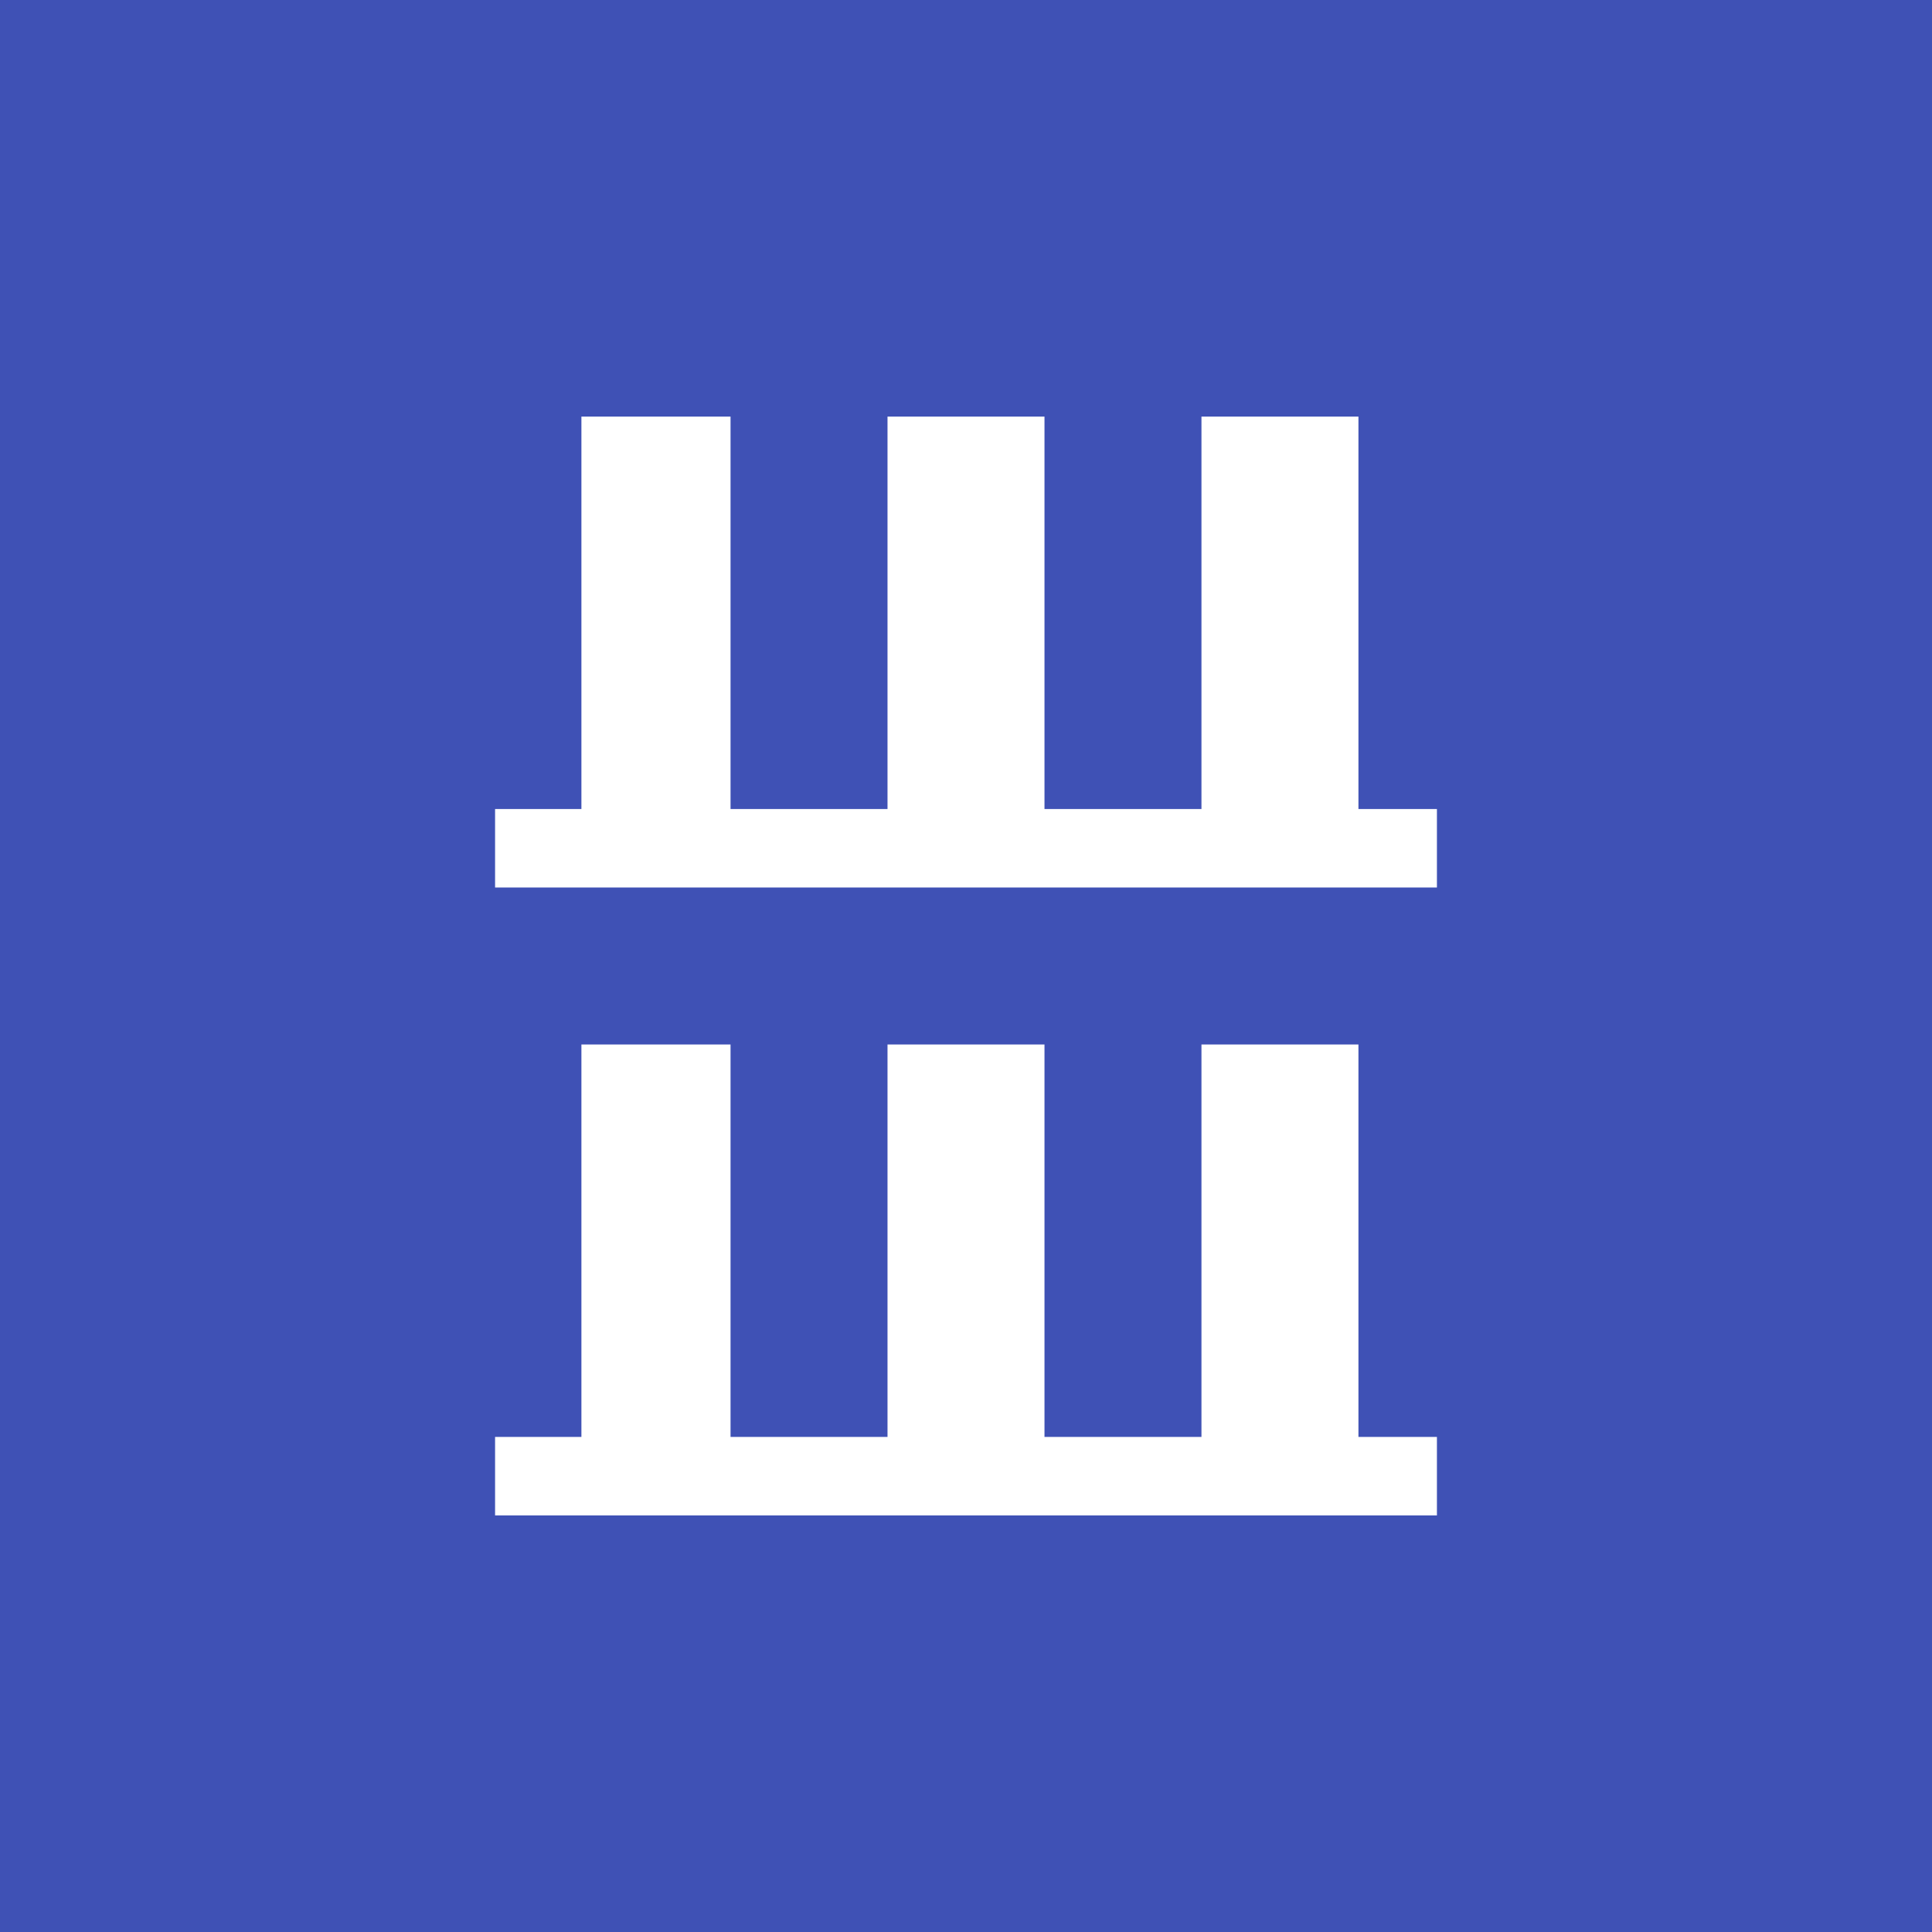
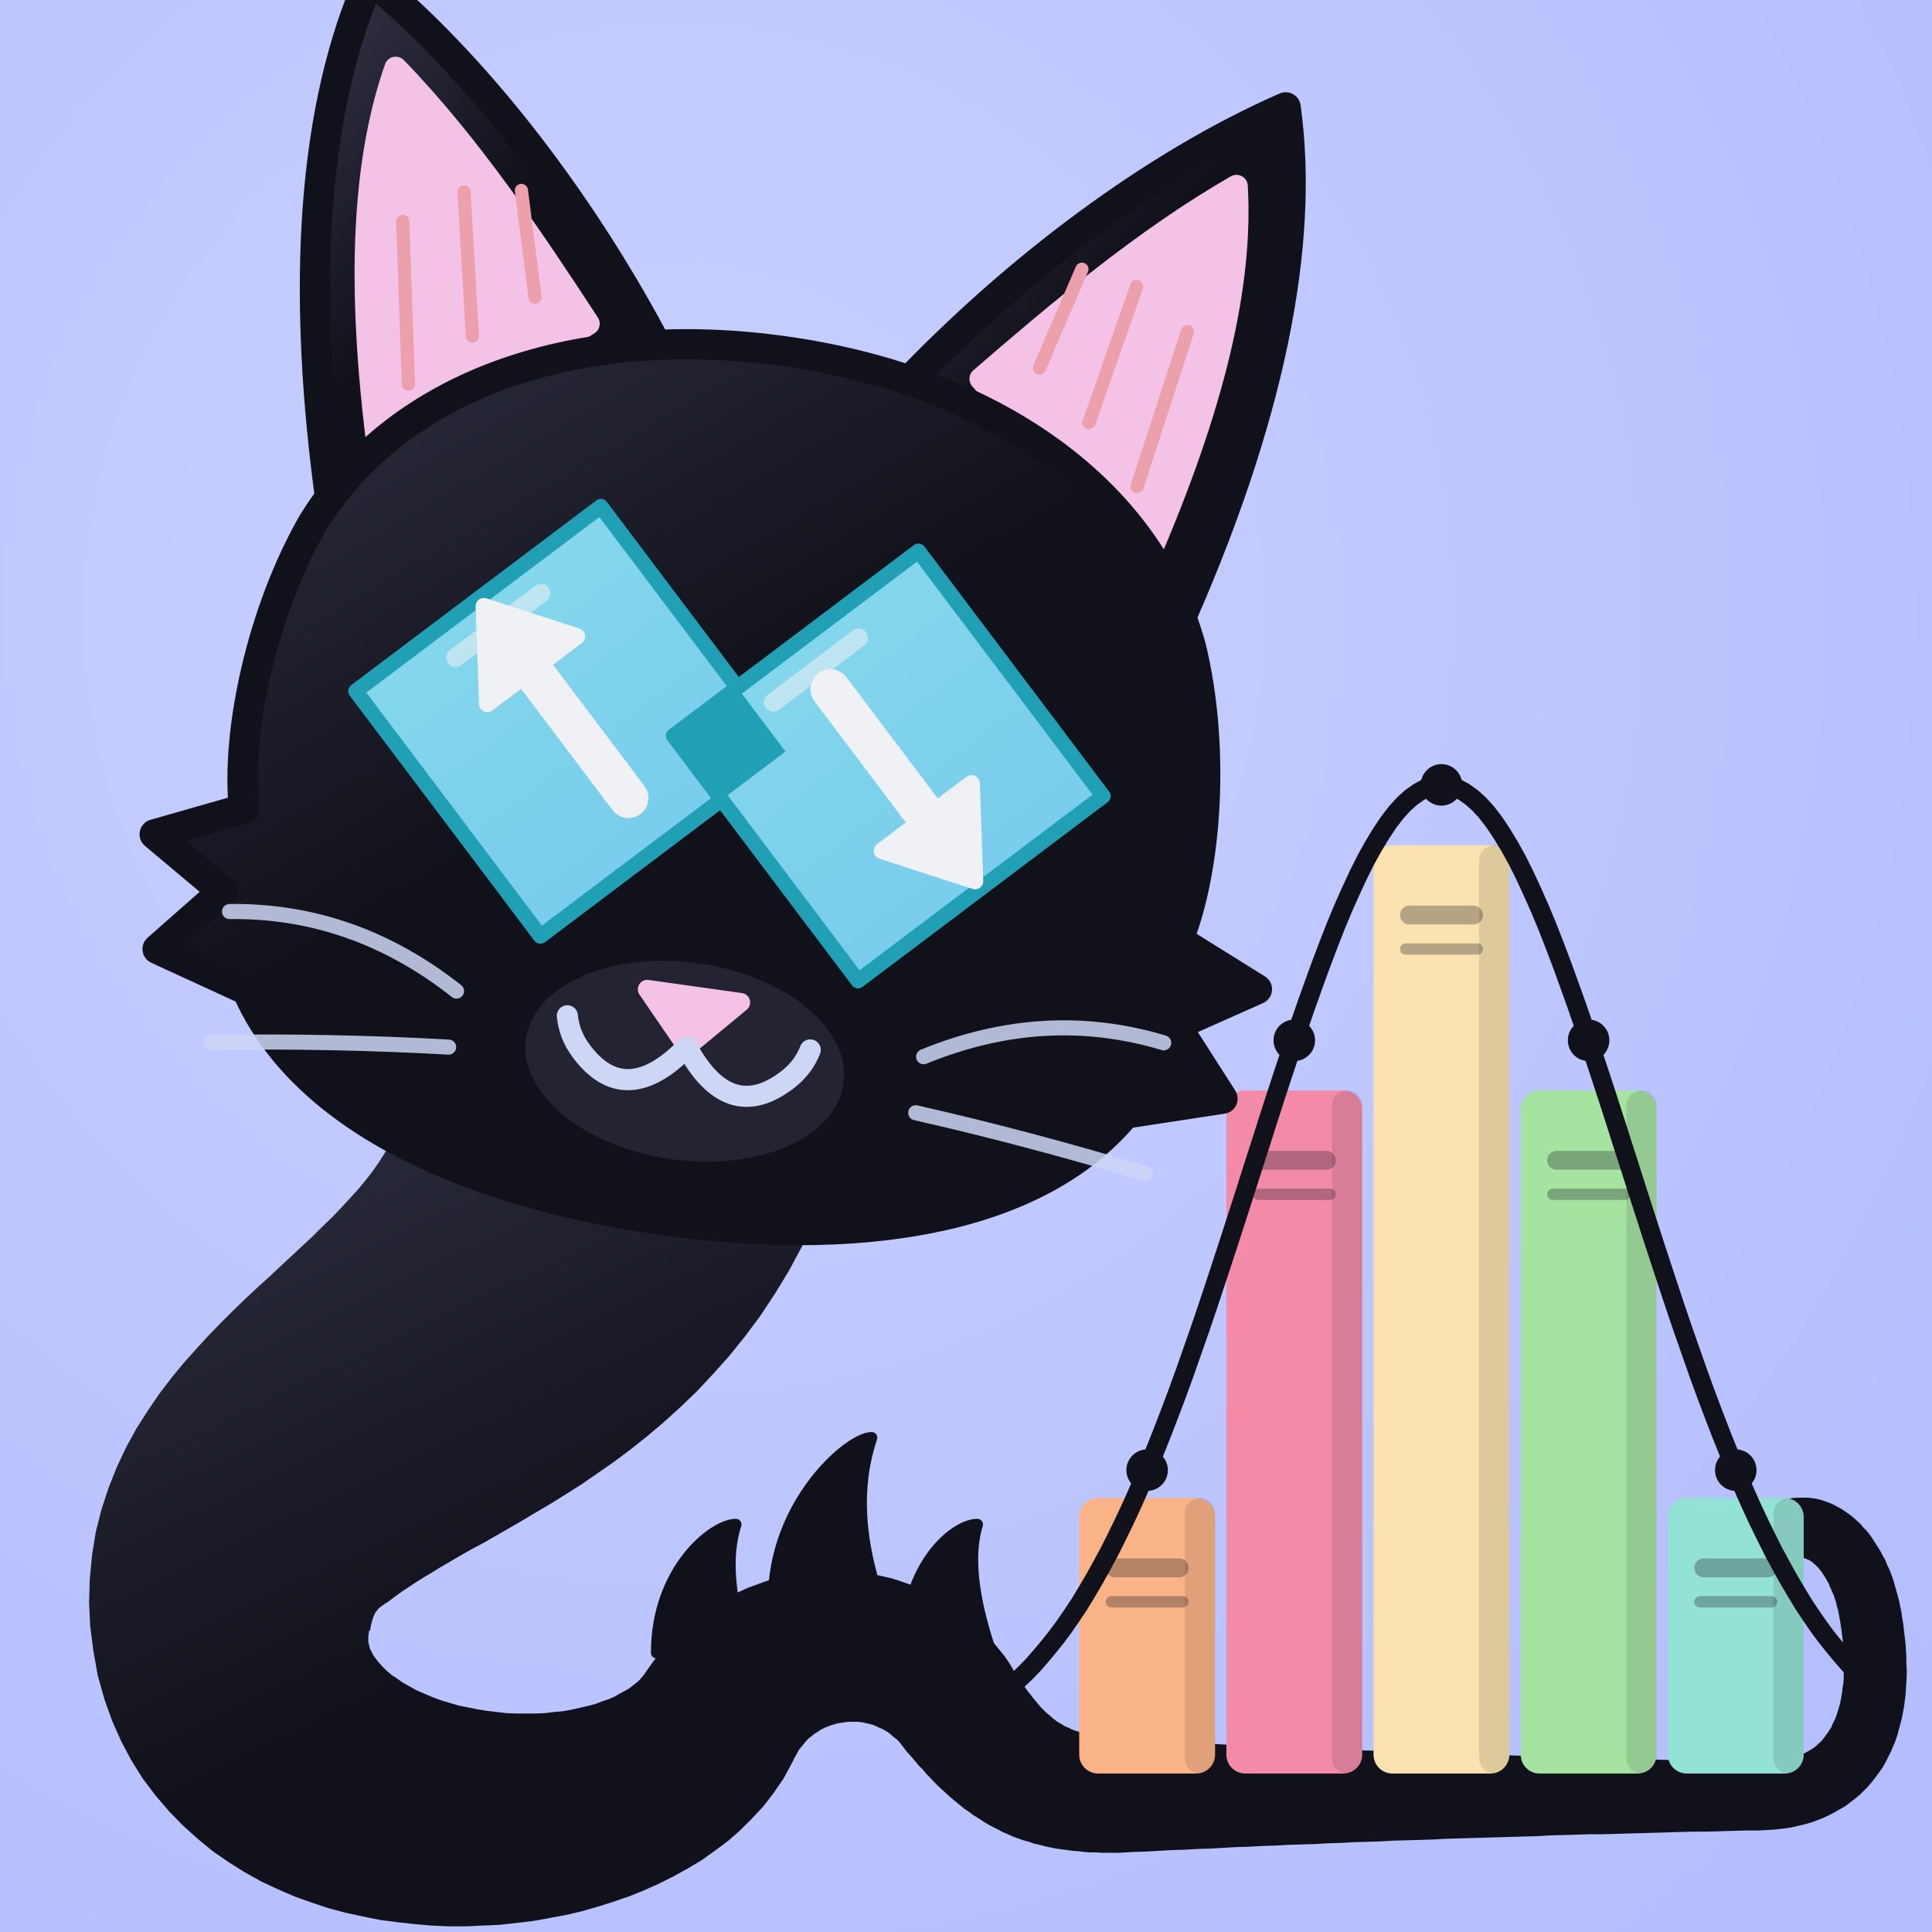
- <svg xmlns="http://www.w3.org/2000/svg" viewBox="0 0 24 24" width="1000" height="1000">
-   <rect width="24" height="24" fill="#3f51b5" />
-   <g transform="translate(4.2 4.2) scale(0.65)">
-     <path fill="#ffffff" d="M19.5 9V1.5h-3V9h-3V1.5h-3V9h-3V1.5H4.65V9H3v1.5h18V9zm0 4.5h-3V21h-3v-7.5h-3V21h-3v-7.5H4.65V21H3v1.5h18V21h-1.5z" />
+ <svg xmlns="http://www.w3.org/2000/svg" viewBox="0 0 512 512" width="512" height="512">
+   <defs>
+     <radialGradient id="bg" cx="0.35" cy="0.32" r="0.85">
+       <stop offset="0" stop-color="#c9d0ff" />
+       <stop offset="1" stop-color="#b4befe" />
+     </radialGradient>
+     <linearGradient id="lens" x1="0" y1="0" x2="1" y2="1">
+       <stop offset="0" stop-color="#89dceb" />
+       <stop offset="1" stop-color="#74c7ec" />
+     </linearGradient>
+     <linearGradient id="fur" x1="0" y1="0" x2="1" y2="1">
+       <stop offset="0" stop-color="#313244" />
+       <stop offset="0.45" stop-color="#11111b" />
+     </linearGradient>
+   </defs>
+   <rect width="512" height="512" fill="url(#bg)" />
+   <path d="M174 438 C174 416.0 189 404 195 404 Q190.8 417.0 198 438 Z" fill="#11111b" stroke="#11111b" stroke-width="3" stroke-linejoin="round" />
+   <path d="M205 424 C205 398.4 225 381 231 381 Q224.6 399.85 233 424 Z" fill="#11111b" stroke="#11111b" stroke-width="3" stroke-linejoin="round" />
+   <path d="M240 436 C240 414.8 253 404 259 404 Q255.4 415.7 262 436 Z" fill="#11111b" stroke="#11111b" stroke-width="3" stroke-linejoin="round" />
+   <path d="M108.4 277.3 L108.3 281.1 L108.4 283.4 L108.3 285.5 L108.2 287.6 L108.0 289.6 L107.7 291.6 L107.3 293.5 L106.7 295.5 L106.0 297.5 L105.2 299.6 L104.2 301.7 L103.0 303.8 L101.7 306.0 L100.2 308.3 L98.6 310.6 L96.8 312.9 L94.8 315.3 L92.6 317.7 L90.4 320.1 L88.0 322.6 L85.4 325.1 L82.8 327.7 L80.0 330.3 L77.1 333.0 L74.2 335.7 L71.1 338.6 L68.0 341.4 L64.8 344.4 L61.6 347.5 L58.4 350.7 L55.1 354.1 L51.9 357.6 L48.6 361.3 L45.4 365.2 L42.2 369.4 L39.2 373.8 L36.2 378.5 L33.5 383.4 L31.0 388.7 L28.8 394.2 L26.9 400.0 L25.4 405.9 L24.4 412.1 L23.8 418.3 L23.6 424.6 L23.9 430.9 L24.7 437.2 L25.9 444.0 L27.7 450.4 L29.7 456.0 L32.1 461.4 L34.8 466.5 L37.8 471.3 L41.2 475.8 L44.7 479.9 L48.5 483.8 L52.4 487.3 L56.4 490.6 L60.6 493.5 L64.9 496.2 L69.2 498.6 L73.7 500.7 L78.1 502.6 L82.6 504.2 L87.1 505.7 L91.6 506.9 L96.2 507.9 L100.7 508.8 L105.3 509.4 L109.8 509.9 L114.4 510.3 L118.9 510.5 L123.4 510.5 L127.9 510.3 L132.4 510.1 L136.8 509.6 L141.2 509.1 L145.6 508.3 L149.9 507.5 L154.2 506.5 L158.4 505.3 L162.5 504.0 L166.6 502.6 L170.6 501.0 L174.6 499.2 L178.4 497.3 L182.2 495.2 L185.9 493.0 L189.4 490.5 L192.9 487.9 L196.2 485.0 L199.3 481.9 L202.3 478.7 L205.0 475.2 L207.6 471.4 L209.4 468.1 L210.1 466.8 L210.4 466.1 L210.8 465.4 L211.2 464.7 L211.5 464.1 L211.9 463.5 L212.4 462.9 L212.8 462.4 L213.3 461.8 L213.7 461.3 L214.2 460.8 L214.7 460.4 L215.2 460.0 L215.8 459.5 L216.3 459.2 L216.9 458.8 L217.5 458.4 L218.1 458.1 L218.7 457.8 L219.3 457.6 L220.0 457.3 L220.6 457.1 L221.3 456.9 L222.0 456.7 L222.6 456.6 L223.3 456.5 L224.0 456.4 L224.7 456.3 L225.4 456.3 L226.1 456.3 L226.8 456.3 L227.5 456.3 L228.2 456.4 L228.9 456.5 L229.6 456.7 L230.2 456.8 L230.9 457.0 L231.6 457.2 L232.3 457.5 L232.9 457.8 L233.6 458.1 L234.2 458.4 L234.9 458.8 L235.5 459.2 L236.1 459.7 L236.7 460.2 L237.3 460.7 L237.7 461.0 L238.3 461.6 L239.3 462.9 L240.3 464.2 L241.4 465.4 L242.4 466.6 L243.4 467.8 L244.5 468.9 L245.5 470.1 L246.6 471.2 L247.6 472.3 L248.7 473.4 L249.8 474.4 L250.9 475.4 L252.0 476.4 L253.2 477.4 L254.3 478.3 L255.5 479.3 L256.7 480.1 L257.9 481.0 L259.2 481.8 L260.4 482.6 L261.7 483.4 L263.0 484.1 L264.4 484.8 L265.7 485.5 L267.1 486.1 L268.4 486.7 L269.8 487.2 L271.2 487.7 L272.7 488.1 L274.1 488.6 L275.5 488.9 L277.0 489.3 L278.4 489.6 L279.9 489.9 L281.4 490.1 L282.9 490.3 L284.4 490.5 L285.9 490.6 L287.4 490.8 L288.9 490.9 L290.4 490.9 L292.0 491.0 L293.5 491.0 L295.1 491.0 L296.7 491.0 L298.4 490.9 L300.0 490.8 L303.4 490.7 L306.9 490.5 L310.3 490.3 L313.8 490.2 L317.2 490.0 L320.7 489.9 L324.1 489.7 L327.6 489.5 L331.0 489.4 L334.5 489.2 L337.9 489.1 L341.4 488.9 L344.9 488.8 L348.3 488.7 L351.8 488.5 L355.3 488.4 L358.7 488.2 L362.2 488.1 L365.7 488.0 L369.1 487.8 L372.6 487.7 L376.1 487.6 L379.5 487.5 L383.0 487.3 L386.5 487.2 L389.9 487.1 L393.4 487.0 L396.9 486.9 L400.3 486.8 L403.8 486.7 L407.3 486.6 L410.7 486.4 L414.2 486.3 L417.7 486.2 L421.1 486.1 L424.6 486.1 L428.1 486.0 L431.5 485.9 L435.0 485.8 L438.4 485.7 L441.9 485.6 L445.3 485.5 L448.8 485.4 L452.2 485.4 L455.7 485.3 L459.1 485.2 L462.6 485.1 L466.0 485.1 L467.9 485.0 L469.8 484.9 L471.6 484.7 L473.4 484.5 L475.1 484.2 L476.8 483.8 L478.5 483.4 L480.2 482.9 L481.8 482.3 L483.3 481.7 L484.8 481.0 L486.3 480.2 L487.7 479.4 L489.1 478.6 L490.4 477.6 L491.7 476.6 L492.9 475.6 L494.0 474.5 L495.1 473.4 L496.1 472.2 L497.1 470.9 L498.0 469.7 L498.9 468.4 L499.7 467.0 L500.4 465.6 L501.1 464.2 L501.7 462.8 L502.3 461.4 L502.8 459.9 L503.2 458.4 L503.6 456.9 L504.0 455.4 L504.3 453.8 L504.6 452.2 L504.8 450.7 L505.0 449.0 L505.1 447.4 L505.2 445.8 L505.3 444.2 L505.3 442.5 L505.2 440.8 L505.2 439.1 L505.1 437.4 L505.0 435.7 L504.8 434.0 L504.6 432.3 L504.4 430.5 L504.1 428.8 L503.9 427.3 L503.6 425.8 L503.3 424.3 L502.9 422.8 L502.5 421.4 L502.1 420.0 L501.7 418.6 L501.2 417.2 L500.7 415.9 L500.1 414.7 L499.6 413.4 L498.9 412.2 L498.3 411.0 L497.6 409.9 L496.9 408.8 L496.2 407.7 L495.5 406.7 L494.7 405.7 L493.8 404.8 L493.0 403.8 L492.1 403.0 L491.2 402.2 L490.2 401.4 L489.2 400.7 L488.2 400.0 L487.1 399.4 L486.0 398.8 L484.9 398.3 L483.8 397.9 L482.6 397.5 L481.4 397.2 L480.1 397.0 L478.9 396.9 L477.6 396.9 L476.3 396.9 L475.0 397.0 L473.8 397.3 L472.5 397.6 L471.3 398.0 L470.1 398.5 L468.9 399.0 L467.8 399.7 L466.7 400.4 L465.7 401.2 L464.6 402.0 L463.7 402.9 L462.7 403.9 L462.0 404.7 L474.0 415.3 L474.5 414.7 L474.9 414.3 L475.2 414.0 L475.5 413.7 L475.8 413.5 L476.1 413.4 L476.3 413.2 L476.6 413.1 L476.8 413.0 L477.0 413.0 L477.1 412.9 L477.3 412.9 L477.5 412.9 L477.6 412.9 L477.8 412.9 L478.0 412.9 L478.1 412.9 L478.4 413.0 L478.6 413.1 L478.8 413.2 L479.1 413.3 L479.4 413.4 L479.7 413.6 L480.0 413.8 L480.4 414.1 L480.7 414.4 L481.1 414.7 L481.5 415.1 L481.9 415.5 L482.3 416.0 L482.7 416.5 L483.0 417.0 L483.4 417.6 L483.8 418.2 L484.2 418.9 L484.6 419.6 L484.9 420.4 L485.3 421.2 L485.6 422.0 L486.0 422.8 L486.3 423.8 L486.6 424.7 L486.8 425.7 L487.1 426.7 L487.3 427.7 L487.5 428.8 L487.7 430.0 L487.9 431.2 L488.1 432.7 L488.3 434.2 L488.4 435.6 L488.5 437.0 L488.6 438.4 L488.7 439.7 L488.7 441.1 L488.7 442.4 L488.6 443.6 L488.6 444.9 L488.5 446.1 L488.3 447.3 L488.2 448.4 L488.0 449.5 L487.8 450.6 L487.6 451.6 L487.3 452.6 L487.0 453.6 L486.7 454.5 L486.4 455.4 L486.0 456.2 L485.6 457.0 L485.3 457.8 L484.8 458.5 L484.4 459.2 L483.9 459.8 L483.5 460.4 L483.0 461.0 L482.5 461.6 L481.9 462.1 L481.4 462.6 L480.8 463.1 L480.2 463.5 L479.5 463.9 L478.8 464.3 L478.1 464.7 L477.4 465.0 L476.6 465.4 L475.8 465.7 L474.9 465.9 L474.0 466.2 L473.0 466.4 L472.0 466.6 L470.9 466.7 L469.7 466.8 L468.6 466.9 L467.3 466.9 L466.0 466.9 L462.6 466.9 L459.1 466.8 L455.7 466.7 L452.2 466.6 L448.8 466.6 L445.3 466.5 L441.9 466.4 L438.4 466.3 L435.0 466.2 L431.5 466.1 L428.1 466.0 L424.6 465.9 L421.1 465.9 L417.7 465.8 L414.2 465.7 L410.7 465.6 L407.3 465.4 L403.8 465.3 L400.3 465.2 L396.9 465.1 L393.4 465.0 L389.9 464.9 L386.5 464.8 L383.0 464.7 L379.5 464.5 L376.1 464.4 L372.6 464.3 L369.1 464.2 L365.7 464.0 L362.2 463.9 L358.7 463.8 L355.3 463.6 L351.8 463.5 L348.3 463.3 L344.9 463.2 L341.4 463.1 L337.9 462.9 L334.5 462.8 L331.0 462.6 L327.6 462.5 L324.1 462.3 L320.7 462.1 L317.2 462.0 L313.8 461.8 L310.3 461.7 L306.9 461.5 L303.4 461.3 L300.0 461.2 L298.7 461.1 L297.4 461.0 L296.2 460.9 L295.0 460.8 L293.9 460.6 L292.8 460.5 L291.8 460.3 L290.8 460.2 L289.9 460.0 L289.0 459.8 L288.1 459.6 L287.3 459.4 L286.5 459.2 L285.8 458.9 L285.1 458.7 L284.5 458.5 L283.8 458.2 L283.3 457.9 L282.7 457.7 L282.1 457.4 L281.6 457.1 L281.1 456.8 L280.6 456.5 L280.1 456.2 L279.7 455.9 L279.2 455.5 L278.7 455.1 L278.3 454.7 L277.8 454.3 L277.3 453.9 L276.8 453.4 L276.3 452.9 L275.8 452.4 L275.3 451.8 L274.8 451.2 L274.3 450.6 L273.7 449.9 L273.2 449.2 L272.6 448.5 L272.0 447.7 L271.4 446.8 L270.8 445.9 L270.1 445.0 L269.5 444.0 L268.8 443.0 L268.2 441.9 L267.5 440.8 L266.3 439.0 L264.6 436.9 L263.1 435.1 L261.5 433.3 L259.9 431.7 L258.2 430.1 L256.4 428.6 L254.6 427.2 L252.7 425.9 L250.8 424.6 L248.9 423.5 L246.9 422.4 L244.8 421.4 L242.7 420.5 L240.6 419.7 L238.5 419.0 L236.4 418.3 L234.2 417.8 L232.0 417.3 L229.8 416.9 L227.5 416.6 L225.3 416.4 L223.0 416.3 L220.8 416.2 L218.5 416.3 L216.3 416.4 L214.0 416.6 L211.7 417.0 L209.5 417.4 L207.2 417.9 L205.0 418.4 L202.8 419.1 L200.6 419.9 L198.4 420.7 L196.2 421.7 L194.1 422.7 L192.0 423.9 L189.9 425.1 L187.8 426.4 L185.8 427.8 L183.9 429.3 L182.0 430.9 L180.1 432.6 L178.3 434.3 L176.6 436.2 L174.9 438.1 L173.2 440.2 L171.7 442.3 L170.6 443.9 L169.5 445.2 L168.7 445.9 L167.8 446.6 L166.8 447.4 L165.6 448.1 L164.3 448.8 L162.9 449.6 L161.3 450.3 L159.5 450.9 L157.7 451.6 L155.7 452.1 L153.6 452.6 L151.4 453.1 L149.1 453.5 L146.8 453.7 L144.4 454.0 L141.9 454.1 L139.4 454.1 L136.8 454.1 L134.2 454.0 L131.7 453.7 L129.1 453.4 L126.6 453.0 L124.1 452.5 L121.6 452.0 L119.2 451.3 L116.9 450.6 L114.7 449.8 L112.6 448.9 L110.5 448.0 L108.7 447.0 L106.9 446.0 L105.3 444.9 L103.8 443.9 L102.5 442.8 L101.4 441.7 L100.4 440.6 L99.6 439.6 L98.9 438.6 L98.4 437.6 L98.0 436.8 L97.8 435.9 L97.6 435.1 L97.6 434.4 L97.6 433.7 L97.7 432.9 L97.8 432.2 L98.1 432.0 L98.3 430.7 L98.7 429.2 L99.1 428.1 L99.5 427.3 L100.0 426.7 L100.4 426.2 L100.9 425.8 L101.5 425.4 L102.0 425.0 L102.7 424.6 L103.5 424.0 L104.4 423.3 L105.5 422.5 L106.8 421.6 L108.3 420.6 L110.1 419.4 L112.0 418.2 L114.2 416.9 L116.6 415.4 L119.2 413.9 L121.9 412.3 L124.9 410.6 L128.1 408.9 L131.4 407.0 L134.9 405.0 L138.5 402.9 L142.2 400.7 L146.1 398.4 L150.1 395.9 L154.2 393.3 L158.4 390.4 L162.7 387.4 L167.0 384.2 L171.4 380.7 L175.8 377.0 L180.2 373.0 L184.6 368.8 L188.9 364.2 L193.2 359.4 L197.4 354.2 L201.5 348.7 L205.4 342.8 L209.1 336.7 L212.6 330.2 L215.8 323.4 L218.8 316.3 L221.5 308.9 L223.6 302.7 Z" fill="url(#fur)" />
+   <circle cx="468" cy="410" r="8" fill="#11111b" />
+   <rect x="286" y="397" width="36" height="73" rx="5" fill="#fab387" />
+   <rect x="314" y="397" width="8" height="73" rx="4" fill="#11111b" opacity="0.12" />
+   <rect x="293" y="413" width="22" height="5" rx="2.5" fill="#11111b" opacity="0.3" />
+   <rect x="293" y="423" width="22" height="3" rx="1.5" fill="#11111b" opacity="0.3" />
+   <rect x="325" y="289" width="36" height="181" rx="5" fill="#f38ba8" />
+   <rect x="353" y="289" width="8" height="181" rx="4" fill="#11111b" opacity="0.12" />
+   <rect x="332" y="305" width="22" height="5" rx="2.5" fill="#11111b" opacity="0.3" />
+   <rect x="332" y="315" width="22" height="3" rx="1.5" fill="#11111b" opacity="0.3" />
+   <rect x="364" y="224" width="36" height="246" rx="5" fill="#f9e2af" />
+   <rect x="392" y="224" width="8" height="246" rx="4" fill="#11111b" opacity="0.12" />
+   <rect x="371" y="240" width="22" height="5" rx="2.5" fill="#11111b" opacity="0.3" />
+   <rect x="371" y="250" width="22" height="3" rx="1.5" fill="#11111b" opacity="0.3" />
+   <rect x="403" y="289" width="36" height="181" rx="5" fill="#a6e3a1" />
+   <rect x="431" y="289" width="8" height="181" rx="4" fill="#11111b" opacity="0.12" />
+   <rect x="410" y="305" width="22" height="5" rx="2.5" fill="#11111b" opacity="0.3" />
+   <rect x="410" y="315" width="22" height="3" rx="1.5" fill="#11111b" opacity="0.3" />
+   <rect x="442" y="397" width="36" height="73" rx="5" fill="#94e2d5" />
+   <rect x="470" y="397" width="8" height="73" rx="4" fill="#11111b" opacity="0.12" />
+   <rect x="449" y="413" width="22" height="5" rx="2.5" fill="#11111b" opacity="0.3" />
+   <rect x="449" y="423" width="22" height="3" rx="1.5" fill="#11111b" opacity="0.3" />
+   <path d="M262.0 451.5 L264.0 450.1 L266.0 448.5 L268.0 446.8 L270.0 445.0 L272.0 443.1 L274.0 441.0 L276.0 438.7 L278.0 436.3 L280.0 433.8 L282.0 431.1 L284.0 428.2 L286.0 425.2 L288.0 421.9 L290.0 418.5 L292.0 414.9 L294.0 411.2 L296.0 407.2 L298.0 403.1 L300.0 398.8 L302.0 394.3 L304.0 389.6 L306.0 384.7 L308.0 379.7 L310.0 374.5 L312.0 369.2 L314.0 363.7 L316.0 358.0 L318.0 352.3 L320.0 346.4 L322.0 340.4 L324.0 334.3 L326.0 328.2 L328.0 322.0 L330.0 315.8 L332.0 309.5 L334.0 303.3 L336.0 297.0 L338.0 290.8 L340.0 284.7 L342.0 278.7 L344.0 272.7 L346.0 266.9 L348.0 261.3 L350.0 255.8 L352.0 250.5 L354.0 245.4 L356.0 240.6 L358.0 236.1 L360.0 231.8 L362.0 227.8 L364.0 224.2 L366.0 220.9 L368.0 217.9 L370.0 215.3 L372.0 213.1 L374.0 211.3 L376.0 209.9 L378.0 208.8 L380.0 208.2 L382.0 208.0 L384.0 208.2 L386.0 208.8 L388.0 209.9 L390.0 211.3 L392.0 213.1 L394.0 215.3 L396.0 217.9 L398.0 220.9 L400.0 224.2 L402.0 227.8 L404.0 231.8 L406.0 236.1 L408.0 240.6 L410.0 245.4 L412.0 250.5 L414.0 255.8 L416.0 261.3 L418.0 266.9 L420.0 272.7 L422.0 278.7 L424.0 284.7 L426.0 290.8 L428.0 297.0 L430.0 303.3 L432.0 309.5 L434.0 315.8 L436.0 322.0 L438.0 328.2 L440.0 334.3 L442.0 340.4 L444.0 346.4 L446.0 352.3 L448.0 358.0 L450.0 363.7 L452.0 369.2 L454.0 374.5 L456.0 379.7 L458.0 384.7 L460.0 389.6 L462.0 394.3 L464.0 398.8 L466.0 403.1 L468.0 407.2 L470.0 411.2 L472.0 414.9 L474.0 418.5 L476.0 421.9 L478.0 425.2 L480.0 428.2 L482.0 431.1 L484.0 433.8 L486.0 436.3 L488.0 438.7 L490.0 441.0 L492.0 443.1 L494.0 445.0 L496.0 446.8 L498.0 448.5 L500.0 450.1 L502.0 451.5" stroke="#11111b" stroke-width="5" fill="none" stroke-linecap="round" stroke-linejoin="round" />
+   <circle cx="304.0" cy="389.6" r="5.5" fill="#11111b" />
+   <circle cx="343.0" cy="275.7" r="5.5" fill="#11111b" />
+   <circle cx="382.0" cy="208.0" r="5.5" fill="#11111b" />
+   <circle cx="421.0" cy="275.7" r="5.5" fill="#11111b" />
+   <circle cx="460.0" cy="389.6" r="5.5" fill="#11111b" />
+   <g transform="rotate(8 178 306)">
+     <path d="M65.5 151.0 C48.0 91.0 45.5 43.5 55.5 8.5 C88.0 28.5 120.5 61.0 145.5 96.0 Z" fill="url(#fur)" stroke="#11111b" stroke-width="8" stroke-linejoin="round" />
+     <path d="M290.5 151.0 C308.0 91.0 310.5 43.5 300.5 8.5 C268.0 28.5 235.5 61.0 210.5 96.0 Z" fill="url(#fur)" stroke="#11111b" stroke-width="8" stroke-linejoin="round" />
+     <path d="M75.5 133.5 C63.0 88.5 60.5 56.0 65.5 31.0 C88.0 48.5 108.0 71.0 125.5 91.0 Z" fill="#f5c2e7" stroke="#f5c2e7" stroke-width="6" stroke-linejoin="round" />
+     <path d="M280.5 133.5 C293.0 88.5 295.5 56.0 290.5 31.0 C268.0 48.5 248.0 71.0 230.5 91.0 Z" fill="#f5c2e7" stroke="#f5c2e7" stroke-width="6" stroke-linejoin="round" />
+     <path d="M80.5 113.5 L73.0 71.0 M95.5 98.5 L88.0 61.0 M110.5 86.0 L103.0 58.5" stroke="#eba0ac" stroke-width="3.5" stroke-linecap="round" />
+     <path d="M275.5 113.5 L283.0 71.0 M260.5 98.5 L268.0 61.0 M245.5 86.0 L253.0 58.5" stroke="#eba0ac" stroke-width="3.5" stroke-linecap="round" />
+     <path d="M178.0 91.0 C233.0 91.0 278.0 113.5 295.5 153.5 C305.5 178.5 308.0 211.0 303.0 231.0 L325.5 241.0 L305.5 253.5 L320.5 271.0 L295.5 278.5 C275.5 311.0 228.0 323.5 178.0 323.5 C128.0 323.5 80.5 311.0 60.5 278.5 L35.5 271.0 L50.5 253.5 L30.5 241.0 L53.0 231.0 C48.0 211.0 50.5 178.5 60.5 153.5 C78.0 113.5 123.0 91.0 178.0 91.0 Z" fill="url(#fur)" stroke="#11111b" stroke-width="8" stroke-linejoin="round" />
+     <ellipse cx="178.0" cy="281.0" rx="42.5" ry="26.2" fill="#313244" opacity="0.55" />
+     <path d="M135.5 138.5 L193.0 196.0 L135.5 253.5 L78.0 196.0 Z" fill="url(#lens)" stroke="#209fb5" stroke-width="4" stroke-linejoin="round" />
+     <path d="M220.5 138.5 L278.0 196.0 L220.5 253.5 L163.0 196.0 Z" fill="url(#lens)" stroke="#209fb5" stroke-width="4" stroke-linejoin="round" />
+     <path d="M178.0 181.0 L193.0 196.0 L178.0 211.0 L163.0 196.0 Z" fill="#209fb5" />
+     <path d="M103.0 183.5 L123.0 163.5" stroke="#eff1f5" stroke-width="5" stroke-linecap="round" opacity="0.55" />
+     <path d="M188.0 183.5 L208.0 163.5" stroke="#eff1f5" stroke-width="5" stroke-linecap="round" opacity="0.55" />
+     <path d="M153.5 214.0 L123.5 184.0" fill="#eff1f5" stroke="#eff1f5" stroke-linecap="round" stroke-linejoin="round" stroke-width="10.6" />
+     <path d="M108.5 169.0 L134.0 173.5 L113.0 194.5 Z" fill="#eff1f5" stroke="#eff1f5" stroke-linecap="round" stroke-linejoin="round" stroke-width="4.4" />
+     <path d="M202.5 178.0 L232.5 208.0" fill="#eff1f5" stroke="#eff1f5" stroke-linecap="round" stroke-linejoin="round" stroke-width="10.6" />
+     <path d="M247.5 223.0 L243.0 197.5 L222.0 218.5 Z" fill="#eff1f5" stroke="#eff1f5" stroke-linecap="round" stroke-linejoin="round" stroke-width="4.4" />
+     <path d="M165.5 263.5 L190.5 263.5 L178.0 277.2 Z" fill="#f5c2e7" stroke="#f5c2e7" stroke-width="5" stroke-linejoin="round" />
+     <path d="M178.0 277.2 q-13.8 18.8 -27.5 5.0 q-3.8 -3.8 -5.0 -8.8 M178.0 277.2 q13.8 18.8 27.5 5.0 q3.8 -3.8 5.0 -8.8" stroke="#cdd6f4" stroke-width="5.6" fill="none" stroke-linecap="round" stroke-linejoin="round" />
+     <path d="M115.5 271.0 q-30.0 -17.5 -62.5 -12.5" stroke="#cdd6f4" stroke-width="4" fill="none" stroke-linecap="round" opacity="0.85" />
+     <path d="M115.5 286.0 q-30.0 2.5 -62.5 7.5" stroke="#cdd6f4" stroke-width="4" fill="none" stroke-linecap="round" opacity="0.85" />
+     <path d="M240.5 271.0 q30.0 -17.5 62.5 -12.5" stroke="#cdd6f4" stroke-width="4" fill="none" stroke-linecap="round" opacity="0.85" />
+     <path d="M240.5 286.0 q30.0 2.5 62.5 7.5" stroke="#cdd6f4" stroke-width="4" fill="none" stroke-linecap="round" opacity="0.85" />
  </g>
</svg>
